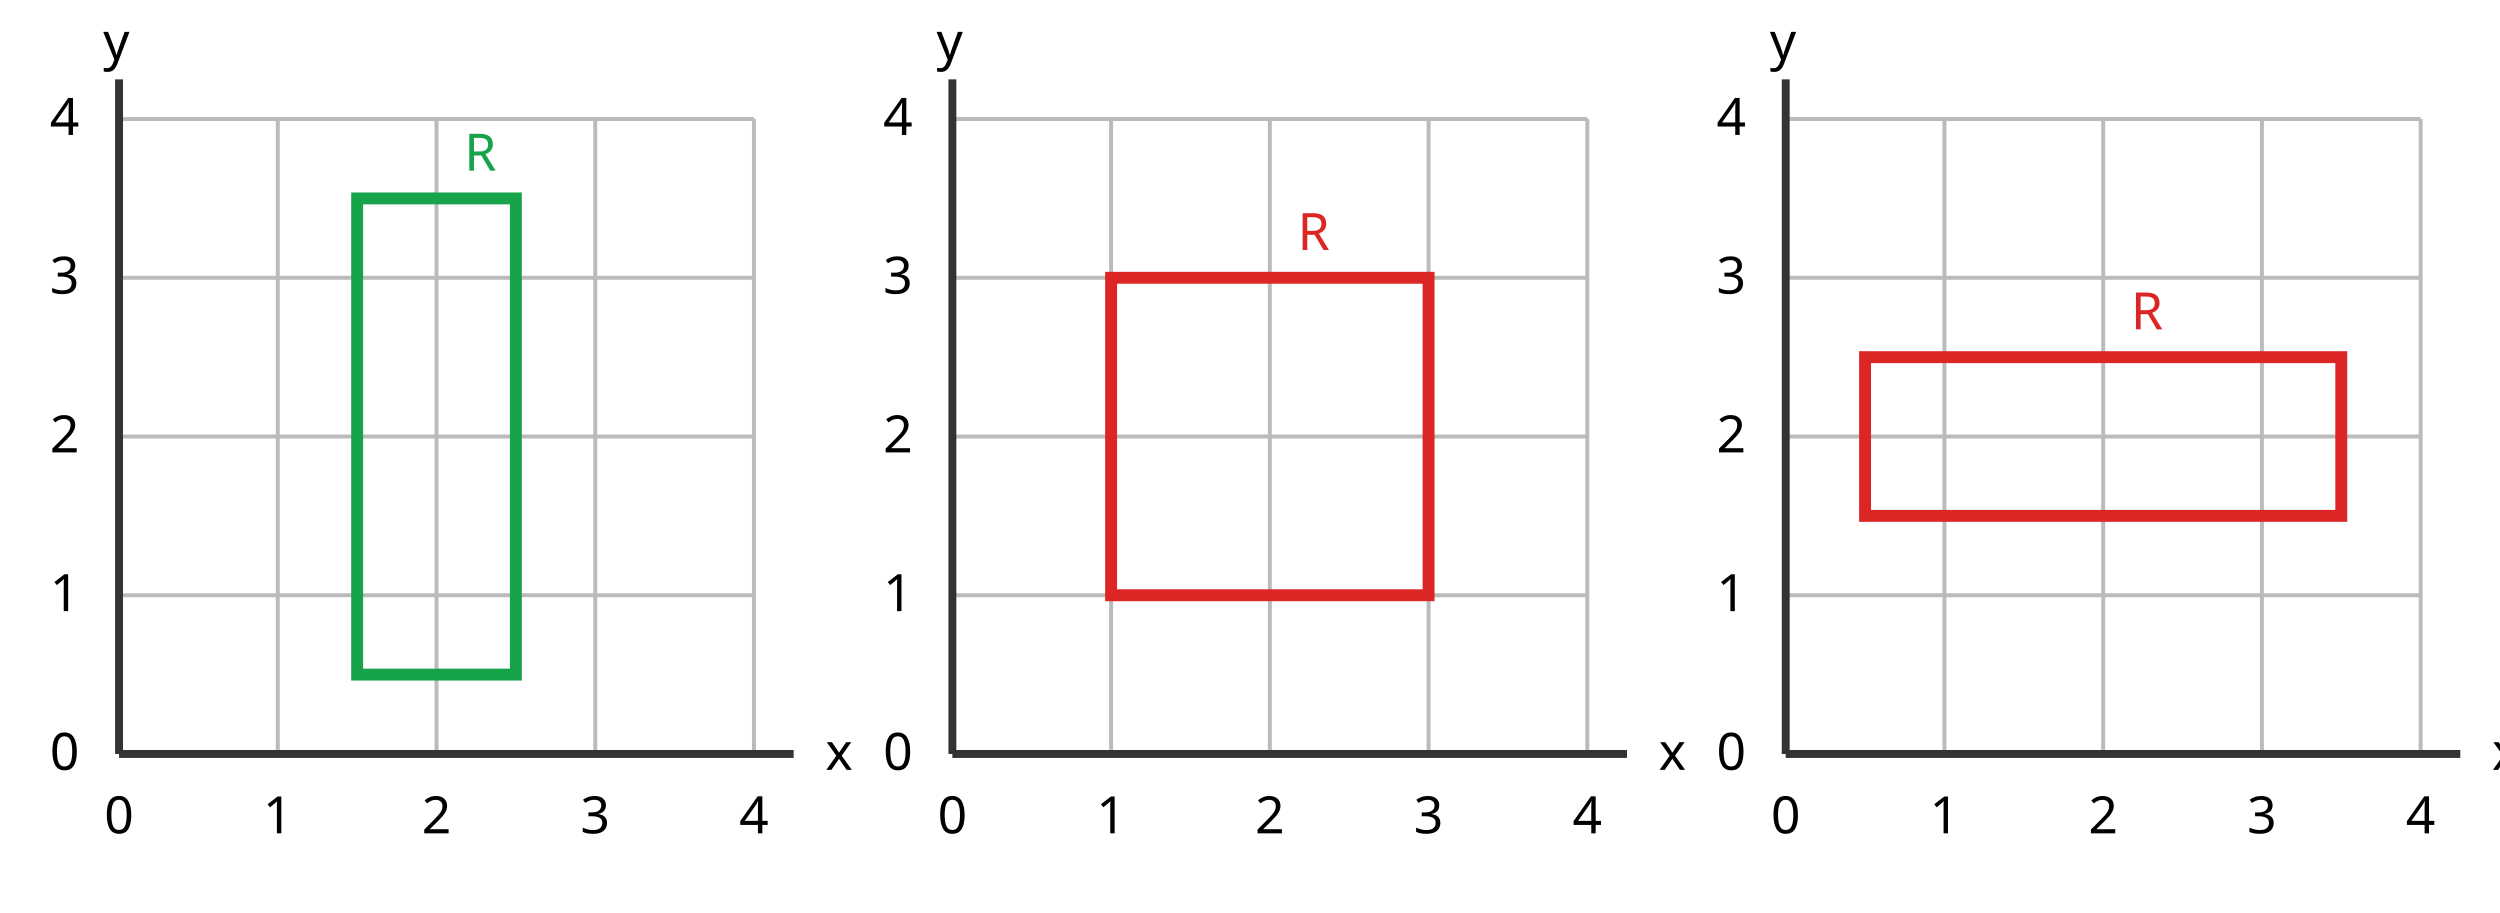
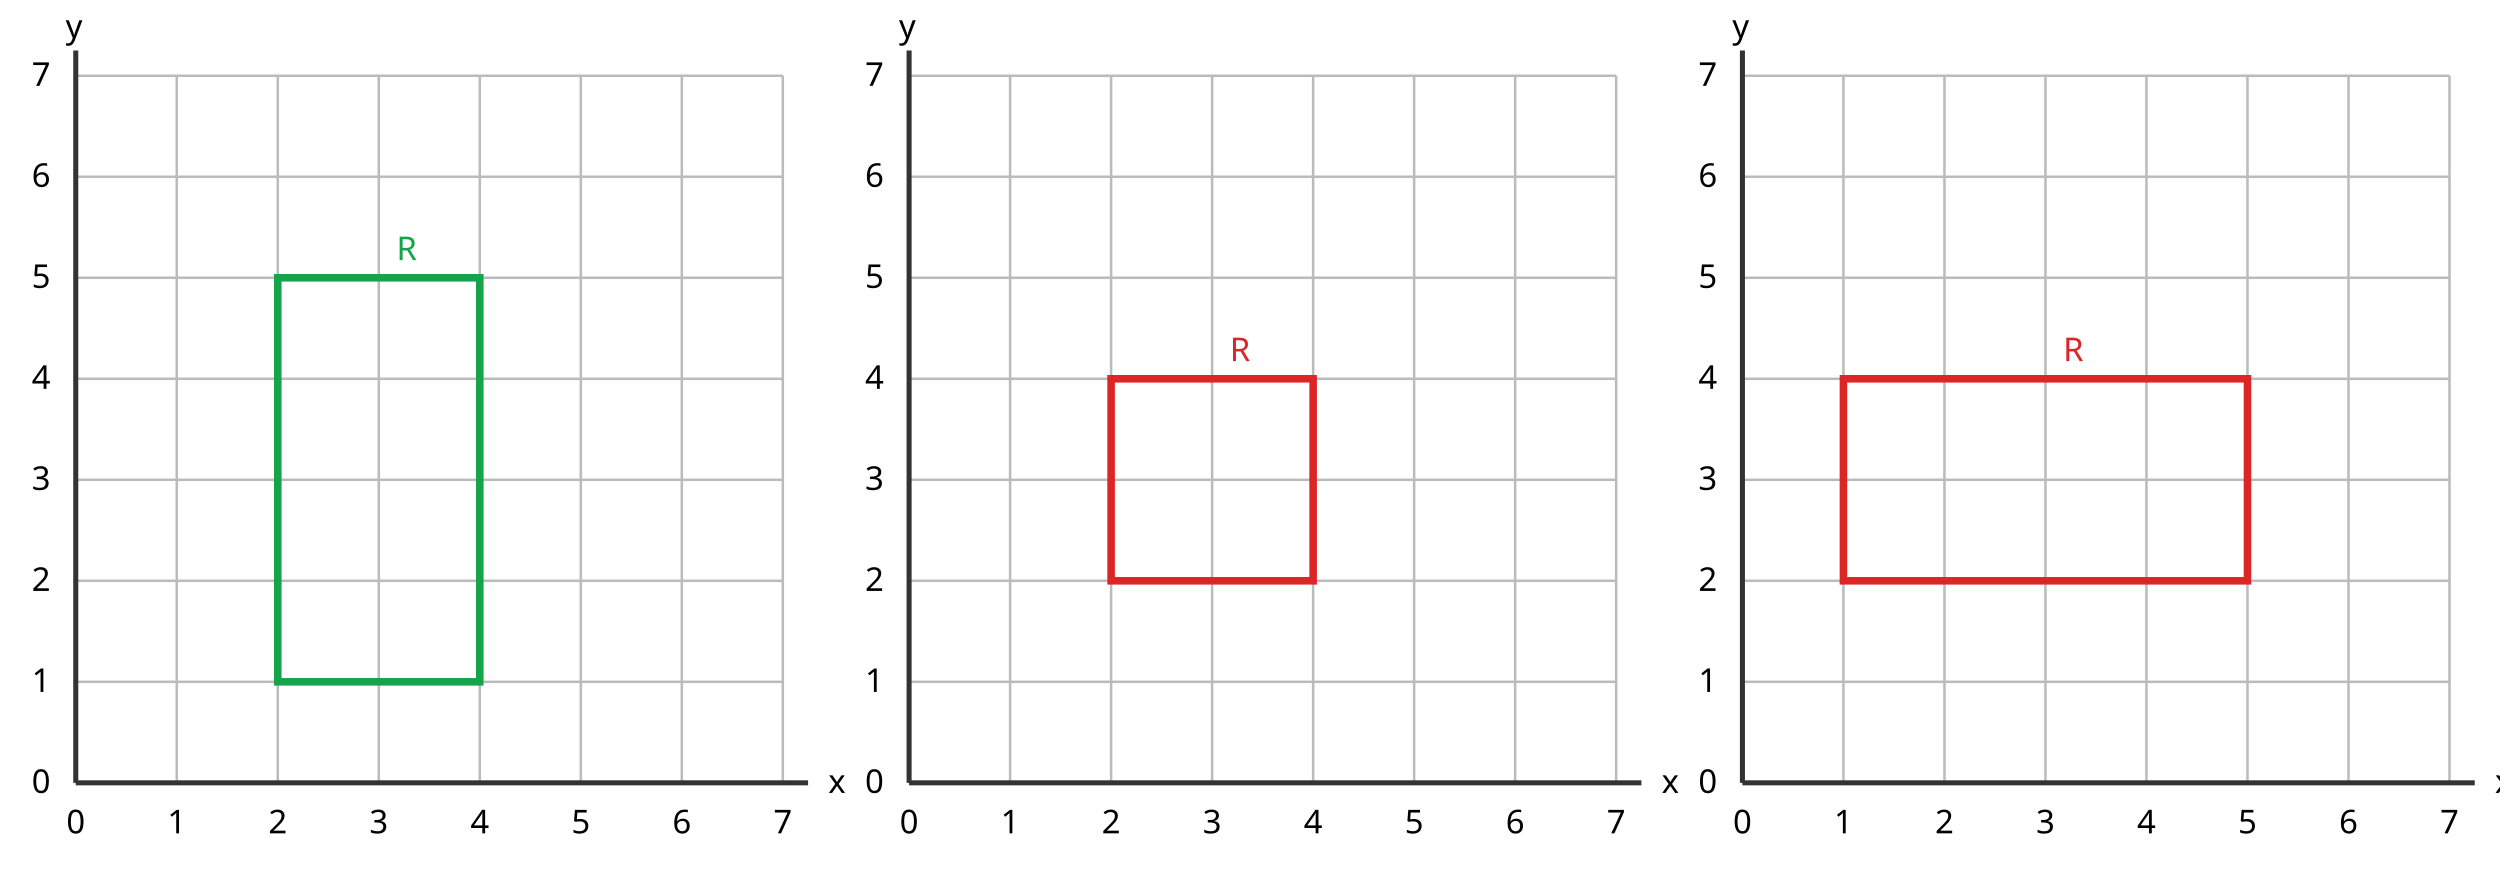
- <svg xmlns="http://www.w3.org/2000/svg" width="630" height="230" viewBox="0 0 630 230">
+ <svg xmlns="http://www.w3.org/2000/svg" width="990" height="350" viewBox="0 0 990 350">
  <style>text{font:13px sans-serif}.grid{stroke:#bbb;stroke-width:1}.axis{stroke:#333;stroke-width:2}.shape{fill:none;stroke-width:3}.endpoint{stroke:none}</style>
-   <line class="grid" x1="30" y1="30" x2="30" y2="190" />
-   <line class="grid" x1="30" y1="190" x2="190" y2="190" />
-   <text x="30" y="210" text-anchor="middle">0</text>
-   <text x="20" y="194" text-anchor="end">0</text>
-   <line class="grid" x1="70" y1="30" x2="70" y2="190" />
-   <line class="grid" x1="30" y1="150" x2="190" y2="150" />
-   <text x="70" y="210" text-anchor="middle">1</text>
-   <text x="20" y="154" text-anchor="end">1</text>
-   <line class="grid" x1="110" y1="30" x2="110" y2="190" />
-   <line class="grid" x1="30" y1="110" x2="190" y2="110" />
-   <text x="110" y="210" text-anchor="middle">2</text>
-   <text x="20" y="114" text-anchor="end">2</text>
-   <line class="grid" x1="150" y1="30" x2="150" y2="190" />
-   <line class="grid" x1="30" y1="70" x2="190" y2="70" />
-   <text x="150" y="210" text-anchor="middle">3</text>
-   <text x="20" y="74" text-anchor="end">3</text>
-   <line class="grid" x1="190" y1="30" x2="190" y2="190" />
-   <line class="grid" x1="30" y1="30" x2="190" y2="30" />
-   <text x="190" y="210" text-anchor="middle">4</text>
-   <text x="20" y="34" text-anchor="end">4</text>
-   <line class="axis" x1="30" y1="190" x2="200" y2="190" />
-   <line class="axis" x1="30" y1="190" x2="30" y2="20" />
-   <text x="208" y="194">x</text>
+   <line class="grid" x1="30" y1="30" x2="30" y2="310" />
+   <line class="grid" x1="30" y1="310" x2="310" y2="310" />
+   <text x="30" y="330" text-anchor="middle">0</text>
+   <text x="20" y="314" text-anchor="end">0</text>
+   <line class="grid" x1="70" y1="30" x2="70" y2="310" />
+   <line class="grid" x1="30" y1="270" x2="310" y2="270" />
+   <text x="70" y="330" text-anchor="middle">1</text>
+   <text x="20" y="274" text-anchor="end">1</text>
+   <line class="grid" x1="110" y1="30" x2="110" y2="310" />
+   <line class="grid" x1="30" y1="230" x2="310" y2="230" />
+   <text x="110" y="330" text-anchor="middle">2</text>
+   <text x="20" y="234" text-anchor="end">2</text>
+   <line class="grid" x1="150" y1="30" x2="150" y2="310" />
+   <line class="grid" x1="30" y1="190" x2="310" y2="190" />
+   <text x="150" y="330" text-anchor="middle">3</text>
+   <text x="20" y="194" text-anchor="end">3</text>
+   <line class="grid" x1="190" y1="30" x2="190" y2="310" />
+   <line class="grid" x1="30" y1="150" x2="310" y2="150" />
+   <text x="190" y="330" text-anchor="middle">4</text>
+   <text x="20" y="154" text-anchor="end">4</text>
+   <line class="grid" x1="230" y1="30" x2="230" y2="310" />
+   <line class="grid" x1="30" y1="110" x2="310" y2="110" />
+   <text x="230" y="330" text-anchor="middle">5</text>
+   <text x="20" y="114" text-anchor="end">5</text>
+   <line class="grid" x1="270" y1="30" x2="270" y2="310" />
+   <line class="grid" x1="30" y1="70" x2="310" y2="70" />
+   <text x="270" y="330" text-anchor="middle">6</text>
+   <text x="20" y="74" text-anchor="end">6</text>
+   <line class="grid" x1="310" y1="30" x2="310" y2="310" />
+   <line class="grid" x1="30" y1="30" x2="310" y2="30" />
+   <text x="310" y="330" text-anchor="middle">7</text>
+   <text x="20" y="34" text-anchor="end">7</text>
+   <line class="axis" x1="30" y1="310" x2="320" y2="310" />
+   <line class="axis" x1="30" y1="310" x2="30" y2="20" />
+   <text x="328" y="314">x</text>
  <text x="26" y="15">y</text>
-   <rect class="shape" x="90.0" y="50.0" width="40.0" height="120.0" stroke="#16a34a" />
-   <text x="117.0" y="43.0" fill="#16a34a">R</text>
-   <line class="grid" x1="240" y1="30" x2="240" y2="190" />
-   <line class="grid" x1="240" y1="190" x2="400" y2="190" />
-   <text x="240" y="210" text-anchor="middle">0</text>
-   <text x="230" y="194" text-anchor="end">0</text>
-   <line class="grid" x1="280" y1="30" x2="280" y2="190" />
-   <line class="grid" x1="240" y1="150" x2="400" y2="150" />
-   <text x="280" y="210" text-anchor="middle">1</text>
-   <text x="230" y="154" text-anchor="end">1</text>
-   <line class="grid" x1="320" y1="30" x2="320" y2="190" />
-   <line class="grid" x1="240" y1="110" x2="400" y2="110" />
-   <text x="320" y="210" text-anchor="middle">2</text>
-   <text x="230" y="114" text-anchor="end">2</text>
-   <line class="grid" x1="360" y1="30" x2="360" y2="190" />
-   <line class="grid" x1="240" y1="70" x2="400" y2="70" />
-   <text x="360" y="210" text-anchor="middle">3</text>
-   <text x="230" y="74" text-anchor="end">3</text>
-   <line class="grid" x1="400" y1="30" x2="400" y2="190" />
-   <line class="grid" x1="240" y1="30" x2="400" y2="30" />
-   <text x="400" y="210" text-anchor="middle">4</text>
-   <text x="230" y="34" text-anchor="end">4</text>
-   <line class="axis" x1="240" y1="190" x2="410" y2="190" />
-   <line class="axis" x1="240" y1="190" x2="240" y2="20" />
-   <text x="418" y="194">x</text>
-   <text x="236" y="15">y</text>
-   <rect class="shape" x="280" y="70" width="80" height="80" stroke="#dc2626" />
-   <text x="327.0" y="63" fill="#dc2626">R</text>
-   <line class="grid" x1="450" y1="30" x2="450" y2="190" />
-   <line class="grid" x1="450" y1="190" x2="610" y2="190" />
-   <text x="450" y="210" text-anchor="middle">0</text>
-   <text x="440" y="194" text-anchor="end">0</text>
-   <line class="grid" x1="490" y1="30" x2="490" y2="190" />
-   <line class="grid" x1="450" y1="150" x2="610" y2="150" />
-   <text x="490" y="210" text-anchor="middle">1</text>
-   <text x="440" y="154" text-anchor="end">1</text>
-   <line class="grid" x1="530" y1="30" x2="530" y2="190" />
-   <line class="grid" x1="450" y1="110" x2="610" y2="110" />
-   <text x="530" y="210" text-anchor="middle">2</text>
-   <text x="440" y="114" text-anchor="end">2</text>
-   <line class="grid" x1="570" y1="30" x2="570" y2="190" />
-   <line class="grid" x1="450" y1="70" x2="610" y2="70" />
-   <text x="570" y="210" text-anchor="middle">3</text>
-   <text x="440" y="74" text-anchor="end">3</text>
-   <line class="grid" x1="610" y1="30" x2="610" y2="190" />
-   <line class="grid" x1="450" y1="30" x2="610" y2="30" />
-   <text x="610" y="210" text-anchor="middle">4</text>
-   <text x="440" y="34" text-anchor="end">4</text>
-   <line class="axis" x1="450" y1="190" x2="620" y2="190" />
-   <line class="axis" x1="450" y1="190" x2="450" y2="20" />
-   <text x="628" y="194">x</text>
-   <text x="446" y="15">y</text>
-   <rect class="shape" x="470.0" y="90.0" width="120.0" height="40.0" stroke="#dc2626" />
-   <text x="537.0" y="83.0" fill="#dc2626">R</text>
+   <rect class="shape" x="110" y="110" width="80" height="160" stroke="#16a34a" />
+   <text x="157.0" y="103" fill="#16a34a">R</text>
+   <line class="grid" x1="360" y1="30" x2="360" y2="310" />
+   <line class="grid" x1="360" y1="310" x2="640" y2="310" />
+   <text x="360" y="330" text-anchor="middle">0</text>
+   <text x="350" y="314" text-anchor="end">0</text>
+   <line class="grid" x1="400" y1="30" x2="400" y2="310" />
+   <line class="grid" x1="360" y1="270" x2="640" y2="270" />
+   <text x="400" y="330" text-anchor="middle">1</text>
+   <text x="350" y="274" text-anchor="end">1</text>
+   <line class="grid" x1="440" y1="30" x2="440" y2="310" />
+   <line class="grid" x1="360" y1="230" x2="640" y2="230" />
+   <text x="440" y="330" text-anchor="middle">2</text>
+   <text x="350" y="234" text-anchor="end">2</text>
+   <line class="grid" x1="480" y1="30" x2="480" y2="310" />
+   <line class="grid" x1="360" y1="190" x2="640" y2="190" />
+   <text x="480" y="330" text-anchor="middle">3</text>
+   <text x="350" y="194" text-anchor="end">3</text>
+   <line class="grid" x1="520" y1="30" x2="520" y2="310" />
+   <line class="grid" x1="360" y1="150" x2="640" y2="150" />
+   <text x="520" y="330" text-anchor="middle">4</text>
+   <text x="350" y="154" text-anchor="end">4</text>
+   <line class="grid" x1="560" y1="30" x2="560" y2="310" />
+   <line class="grid" x1="360" y1="110" x2="640" y2="110" />
+   <text x="560" y="330" text-anchor="middle">5</text>
+   <text x="350" y="114" text-anchor="end">5</text>
+   <line class="grid" x1="600" y1="30" x2="600" y2="310" />
+   <line class="grid" x1="360" y1="70" x2="640" y2="70" />
+   <text x="600" y="330" text-anchor="middle">6</text>
+   <text x="350" y="74" text-anchor="end">6</text>
+   <line class="grid" x1="640" y1="30" x2="640" y2="310" />
+   <line class="grid" x1="360" y1="30" x2="640" y2="30" />
+   <text x="640" y="330" text-anchor="middle">7</text>
+   <text x="350" y="34" text-anchor="end">7</text>
+   <line class="axis" x1="360" y1="310" x2="650" y2="310" />
+   <line class="axis" x1="360" y1="310" x2="360" y2="20" />
+   <text x="658" y="314">x</text>
+   <text x="356" y="15">y</text>
+   <rect class="shape" x="440" y="150" width="80" height="80" stroke="#dc2626" />
+   <text x="487.0" y="143" fill="#dc2626">R</text>
+   <line class="grid" x1="690" y1="30" x2="690" y2="310" />
+   <line class="grid" x1="690" y1="310" x2="970" y2="310" />
+   <text x="690" y="330" text-anchor="middle">0</text>
+   <text x="680" y="314" text-anchor="end">0</text>
+   <line class="grid" x1="730" y1="30" x2="730" y2="310" />
+   <line class="grid" x1="690" y1="270" x2="970" y2="270" />
+   <text x="730" y="330" text-anchor="middle">1</text>
+   <text x="680" y="274" text-anchor="end">1</text>
+   <line class="grid" x1="770" y1="30" x2="770" y2="310" />
+   <line class="grid" x1="690" y1="230" x2="970" y2="230" />
+   <text x="770" y="330" text-anchor="middle">2</text>
+   <text x="680" y="234" text-anchor="end">2</text>
+   <line class="grid" x1="810" y1="30" x2="810" y2="310" />
+   <line class="grid" x1="690" y1="190" x2="970" y2="190" />
+   <text x="810" y="330" text-anchor="middle">3</text>
+   <text x="680" y="194" text-anchor="end">3</text>
+   <line class="grid" x1="850" y1="30" x2="850" y2="310" />
+   <line class="grid" x1="690" y1="150" x2="970" y2="150" />
+   <text x="850" y="330" text-anchor="middle">4</text>
+   <text x="680" y="154" text-anchor="end">4</text>
+   <line class="grid" x1="890" y1="30" x2="890" y2="310" />
+   <line class="grid" x1="690" y1="110" x2="970" y2="110" />
+   <text x="890" y="330" text-anchor="middle">5</text>
+   <text x="680" y="114" text-anchor="end">5</text>
+   <line class="grid" x1="930" y1="30" x2="930" y2="310" />
+   <line class="grid" x1="690" y1="70" x2="970" y2="70" />
+   <text x="930" y="330" text-anchor="middle">6</text>
+   <text x="680" y="74" text-anchor="end">6</text>
+   <line class="grid" x1="970" y1="30" x2="970" y2="310" />
+   <line class="grid" x1="690" y1="30" x2="970" y2="30" />
+   <text x="970" y="330" text-anchor="middle">7</text>
+   <text x="680" y="34" text-anchor="end">7</text>
+   <line class="axis" x1="690" y1="310" x2="980" y2="310" />
+   <line class="axis" x1="690" y1="310" x2="690" y2="20" />
+   <text x="988" y="314">x</text>
+   <text x="686" y="15">y</text>
+   <rect class="shape" x="730" y="150" width="160" height="80" stroke="#dc2626" />
+   <text x="817.0" y="143" fill="#dc2626">R</text>
</svg>
